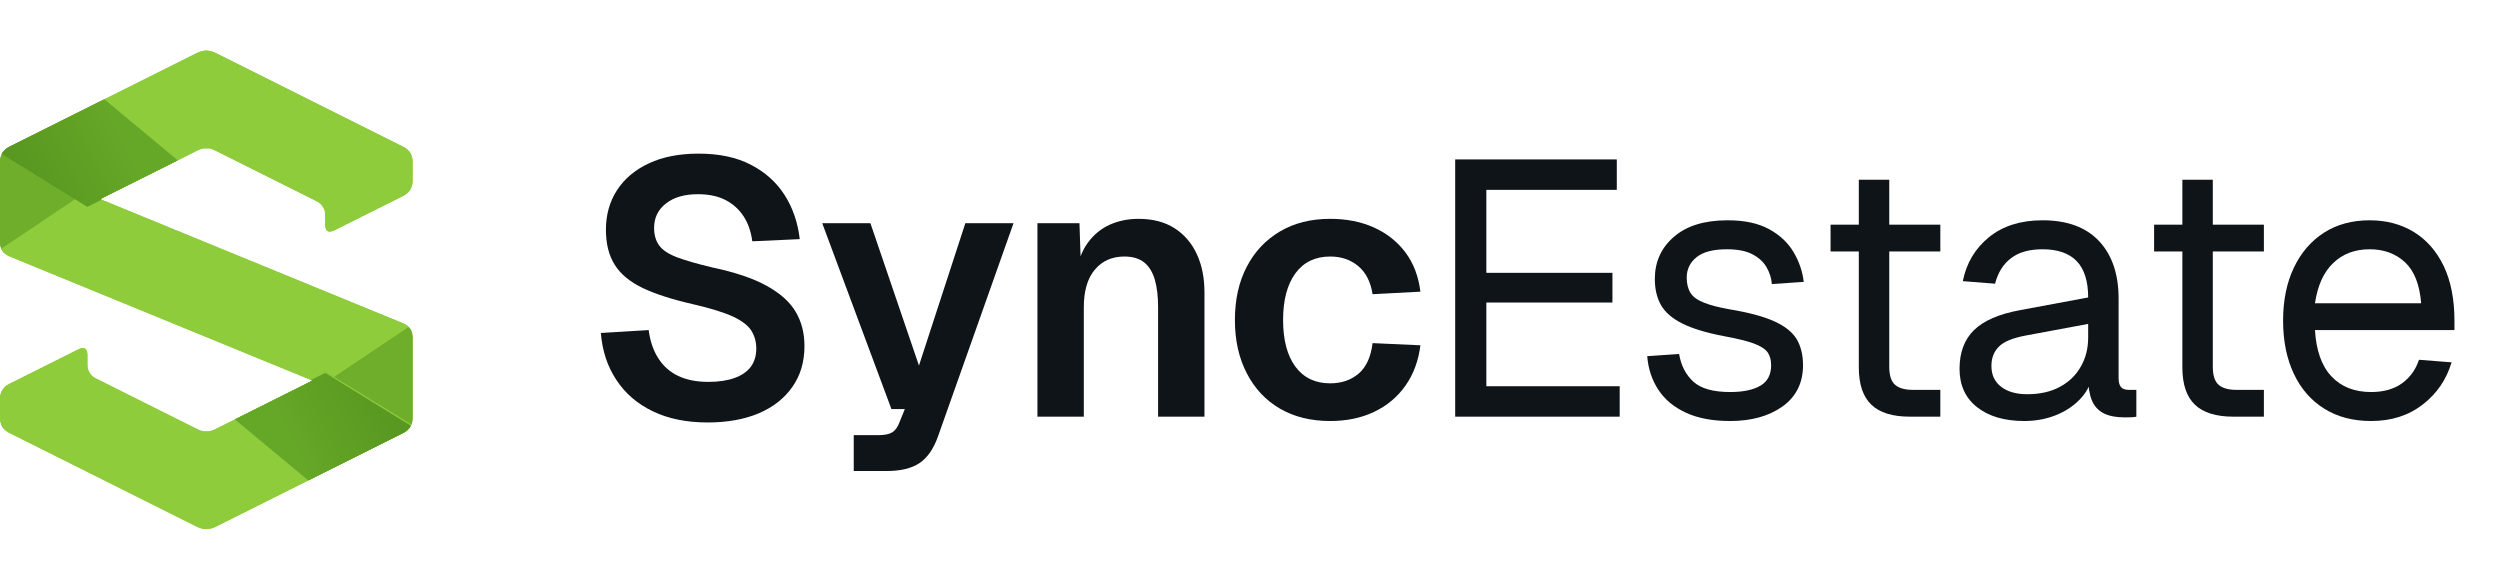
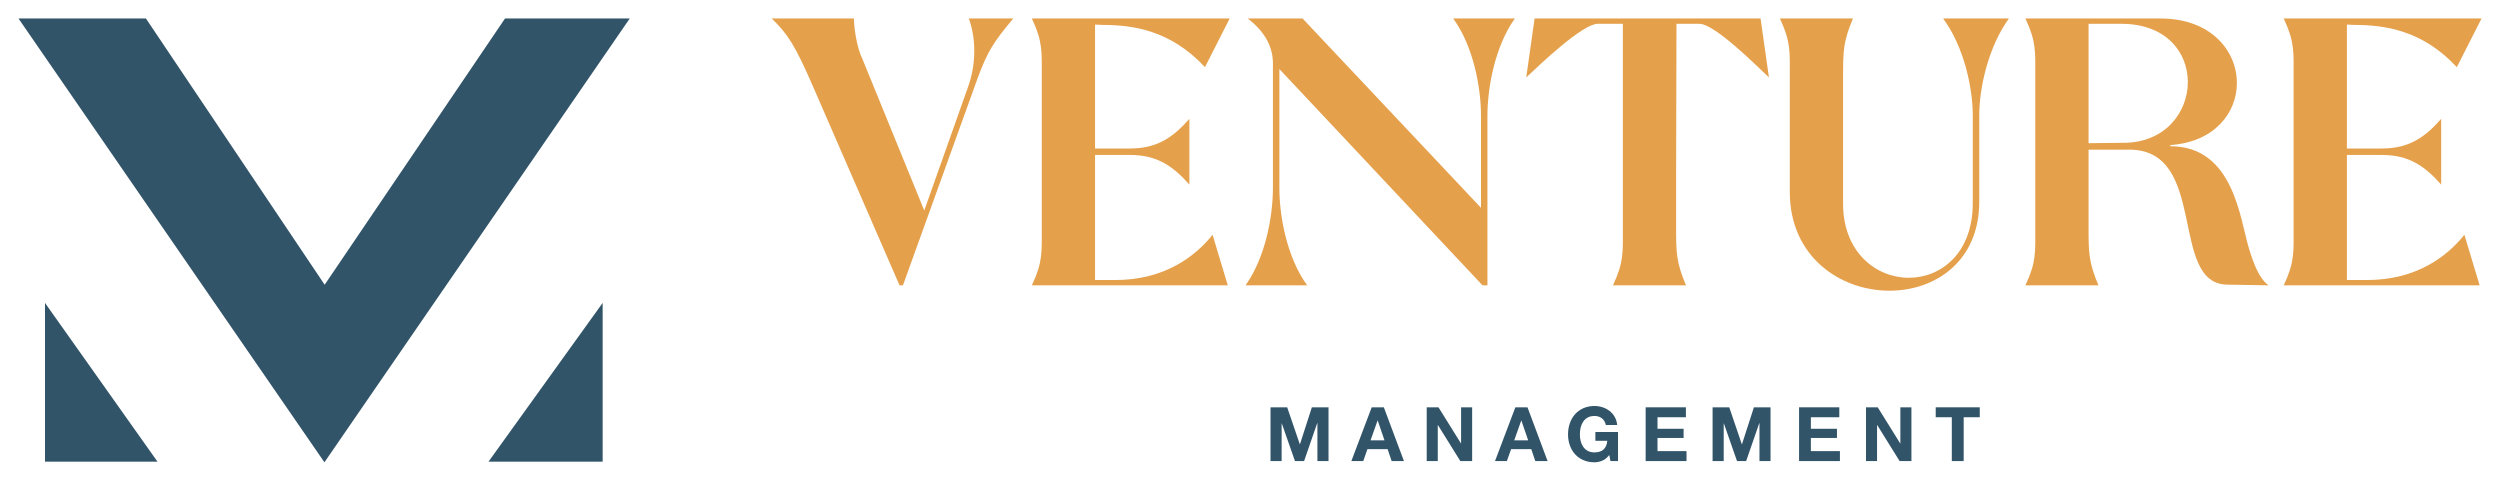
- <svg xmlns="http://www.w3.org/2000/svg" width="207" height="48" viewBox="0 0 207 48">
-   <defs>
-     <clipPath id="s8c">
-       <path d="M98.42 36.29Q100.75 35.13 100.75 32.52L100.75 27.96Q100.75 25.36 98.42 24.19L52.33 1.14Q50.00 -0.02 47.67 1.14L1.58 24.19Q-0.75 25.36 -0.75 27.96L-0.75 47.61Q-0.75 50.21 1.66 51.20L76.84 82.02Q79.25 83.01 79.25 81.87L79.25 81.30Q79.25 80.16 76.92 81.32L52.33 93.62Q50.00 94.78 47.67 93.62L23.08 81.32Q20.75 80.16 20.75 77.56L20.75 75.52Q20.75 72.92 18.42 74.09L1.58 82.51Q-0.75 83.67 -0.75 86.27L-0.75 90.84Q-0.75 93.44 1.58 94.61L47.67 117.66Q50.00 118.82 52.33 117.66L98.42 94.61Q100.75 93.44 100.75 90.84L100.75 71.19Q100.75 68.59 98.34 67.60L23.16 36.78Q20.75 35.79 20.75 36.93L20.75 37.50Q20.75 38.64 23.08 37.48L47.67 25.18Q50.00 24.02 52.33 25.18L76.92 37.48Q79.25 38.64 79.25 41.24L79.25 43.27Q79.25 45.88 81.58 44.71Z" />
-     </clipPath>
-     <linearGradient id="s8f0" gradientUnits="userSpaceOnUse" x1="-0.75" y1="25.36" x2="24.63" y2="12.67">
-       <stop offset="0" stop-color="#579620" />
-       <stop offset="1" stop-color="#65A727" />
-     </linearGradient>
-     <linearGradient id="s8f1" gradientUnits="userSpaceOnUse" x1="100.75" y1="93.44" x2="75.38" y2="106.13">
-       <stop offset="0" stop-color="#579620" />
-       <stop offset="1" stop-color="#65A727" />
-     </linearGradient>
-   </defs>
-   <g transform="translate(0.00 4.00) scale(0.33659) translate(0.75 0.02)">
-     <g clip-path="url(#s8c)">
-       <polygon points="100.75,35.13 100.75,25.36 79.25,38.64 79.25,45.88" fill="#8FCC3C" stroke="#8FCC3C" stroke-width="1.2" stroke-linejoin="round" />
-       <polygon points="100.75,25.36 50.00,-0.02 50.00,24.02 79.25,38.64" fill="#8FCC3C" stroke="#8FCC3C" stroke-width="1.2" stroke-linejoin="round" />
-       <polygon points="50.00,-0.02 -0.75,25.36 20.75,38.64 50.00,24.02" fill="#8FCC3C" stroke="#8FCC3C" stroke-width="1.2" stroke-linejoin="round" />
-       <polygon points="-0.75,25.36 -0.75,50.21 20.75,35.79 20.75,38.64" fill="#6EAE2B" stroke="#6EAE2B" stroke-width="1.2" stroke-linejoin="round" />
-       <polygon points="-0.75,50.21 79.25,83.01 100.75,68.59 20.75,35.79" fill="#8FCC3C" stroke="#8FCC3C" stroke-width="1.2" stroke-linejoin="round" />
-       <polygon points="79.25,83.01 79.25,80.16 100.75,93.44 100.75,68.59" fill="#6EAE2B" stroke="#6EAE2B" stroke-width="1.2" stroke-linejoin="round" />
-       <polygon points="79.25,80.16 50.00,94.78 50.00,118.82 100.75,93.44" fill="#8FCC3C" stroke="#8FCC3C" stroke-width="1.2" stroke-linejoin="round" />
-       <polygon points="50.00,94.78 20.75,80.16 -0.75,93.44 50.00,118.82" fill="#8FCC3C" stroke="#8FCC3C" stroke-width="1.2" stroke-linejoin="round" />
-       <polygon points="20.75,80.16 20.75,72.92 -0.75,83.67 -0.75,93.44" fill="#8FCC3C" stroke="#8FCC3C" stroke-width="1.2" stroke-linejoin="round" />
-       <polygon points="24.63,12.67 -0.75,25.36 20.75,38.64 42.69,27.68" fill="url(#s8f0)" stroke="url(#s8f0)" stroke-width="0.6" />
-       <polygon points="79.25,80.16 57.31,91.12 75.38,106.13 100.75,93.44" fill="url(#s8f1)" stroke="url(#s8f1)" stroke-width="0.6" />
+ <svg xmlns="http://www.w3.org/2000/svg" width="270.39" height="52.00" viewBox="0 0 270.39 52.00">
+   <g transform="translate(-279.879 -85.370) scale(1.02477)">
+     <g fill="#315469">
+       <path d="M 275.066 85.258 L 307.355 132.098 L 339.578 85.258 L 326.414 85.258 L 307.379 113.359 L 288.516 85.258 Z M 275.066 85.258 " />
+       <path d="M 277.863 115.277 L 277.863 132.035 L 289.738 132.035 Z M 277.863 115.277 " />
+       <path d="M 336.719 115.277 L 324.668 132.035 L 336.719 132.035 Z M 336.719 115.277 " />
    </g>
  </g>
-   <path d="M58.60 34.98L58.60 34.98Q55.96 34.98 54.04 34.05Q52.12 33.12 51.03 31.45Q49.93 29.79 49.75 27.57L49.75 27.57L53.71 27.33Q53.89 28.71 54.51 29.67Q55.12 30.63 56.16 31.13Q57.19 31.62 58.66 31.62L58.66 31.62Q59.92 31.62 60.81 31.30Q61.69 30.99 62.16 30.38Q62.62 29.76 62.62 28.86L62.62 28.86Q62.62 28.05 62.23 27.41Q61.84 26.76 60.73 26.23Q59.62 25.71 57.43 25.20L57.43 25.20Q54.79 24.60 53.20 23.84Q51.61 23.07 50.89 21.91Q50.17 20.76 50.17 19.02L50.17 19.02Q50.17 17.16 51.10 15.73Q52.03 14.31 53.74 13.52Q55.45 12.72 57.85 12.72L57.85 12.72Q60.40 12.72 62.17 13.64Q63.94 14.55 64.96 16.14Q65.98 17.73 66.22 19.80L66.22 19.80L62.29 19.98Q62.14 18.81 61.59 17.94Q61.03 17.07 60.09 16.57Q59.14 16.08 57.79 16.08L57.79 16.08Q56.11 16.08 55.14 16.85Q54.16 17.61 54.16 18.87L54.16 18.87Q54.16 19.74 54.57 20.31Q54.97 20.88 56.02 21.29Q57.07 21.69 58.96 22.14L58.96 22.14Q61.81 22.74 63.49 23.67Q65.17 24.60 65.89 25.83Q66.61 27.06 66.61 28.65L66.61 28.65Q66.61 30.60 65.62 32.02Q64.63 33.45 62.83 34.22Q61.03 34.98 58.60 34.98Z" fill="#0F1419" />
-   <path d="M73.42 39L70.69 39L70.69 36.03L72.73 36.03Q73.51 36.03 73.89 35.79Q74.26 35.55 74.47 34.98L74.47 34.98L74.92 33.87L73.81 33.87L68.08 18.48L72.07 18.48L76.09 30.27L79.93 18.48L83.92 18.48L77.65 36.18Q77.11 37.68 76.14 38.34Q75.16 39 73.42 39L73.42 39Z" fill="#0F1419" />
-   <path d="M89.74 34.50L85.90 34.50L85.90 18.48L89.38 18.48L89.53 22.98L89.08 22.80Q89.32 21.12 90.07 20.10Q90.82 19.08 91.90 18.60Q92.98 18.12 94.27 18.12L94.27 18.12Q96.04 18.12 97.26 18.90Q98.47 19.68 99.10 21.05Q99.73 22.41 99.73 24.21L99.73 24.21L99.73 34.50L95.89 34.50L95.89 25.44Q95.89 24.09 95.62 23.16Q95.35 22.23 94.74 21.73Q94.12 21.24 93.10 21.24L93.10 21.24Q91.57 21.24 90.66 22.32Q89.74 23.40 89.74 25.44L89.74 25.44L89.74 34.50Z" fill="#0F1419" />
-   <path d="M110.14 34.86L110.14 34.86Q107.74 34.86 105.97 33.83Q104.20 32.79 103.23 30.90Q102.25 29.01 102.25 26.49L102.25 26.49Q102.25 23.97 103.23 22.09Q104.20 20.22 105.97 19.17Q107.74 18.12 110.14 18.12L110.14 18.12Q112.18 18.12 113.77 18.84Q115.36 19.56 116.37 20.90Q117.37 22.23 117.61 24.15L117.61 24.15L113.65 24.36Q113.41 22.83 112.47 22.04Q111.52 21.24 110.14 21.24L110.14 21.24Q108.28 21.24 107.26 22.63Q106.24 24.03 106.24 26.49L106.24 26.49Q106.24 28.98 107.26 30.36Q108.28 31.74 110.14 31.74L110.14 31.74Q111.55 31.74 112.50 30.93Q113.44 30.12 113.65 28.41L113.65 28.41L117.61 28.59Q117.37 30.51 116.38 31.92Q115.39 33.33 113.80 34.09Q112.21 34.86 110.14 34.86Z" fill="#0F1419" />
-   <path d="M134.11 34.50L120.49 34.50L120.49 13.20L133.87 13.20L133.87 15.72L123.07 15.72L123.07 22.59L133.51 22.59L133.51 25.05L123.07 25.05L123.07 31.98L134.11 31.98L134.11 34.50Z" fill="#0F1419" />
-   <path d="M143.26 34.86L143.26 34.86Q141.07 34.86 139.59 34.17Q138.10 33.48 137.31 32.27Q136.51 31.05 136.39 29.49L136.39 29.49L139.03 29.31Q139.27 30.75 140.22 31.61Q141.16 32.46 143.26 32.46L143.26 32.46Q144.88 32.46 145.77 31.93Q146.65 31.41 146.65 30.24L146.65 30.24Q146.65 29.61 146.37 29.19Q146.08 28.77 145.24 28.45Q144.40 28.14 142.78 27.84L142.78 27.84Q140.56 27.42 139.30 26.79Q138.04 26.16 137.53 25.26Q137.02 24.36 137.02 23.10L137.02 23.10Q137.02 20.97 138.60 19.61Q140.17 18.24 143.05 18.24L143.05 18.24Q145.15 18.24 146.49 18.98Q147.82 19.71 148.51 20.88Q149.20 22.05 149.35 23.34L149.35 23.34L146.71 23.52Q146.65 22.77 146.26 22.11Q145.87 21.45 145.09 21.05Q144.31 20.64 142.99 20.64L142.99 20.64Q141.28 20.64 140.47 21.30Q139.66 21.96 139.66 22.98L139.66 22.98Q139.66 23.76 139.98 24.26Q140.29 24.75 141.09 25.06Q141.88 25.38 143.26 25.62L143.26 25.62Q145.60 26.01 146.92 26.61Q148.24 27.21 148.77 28.09Q149.29 28.98 149.29 30.24L149.29 30.24Q149.29 32.43 147.60 33.65Q145.90 34.86 143.26 34.86Z" fill="#0F1419" />
-   <path d="M160.66 34.50L158.14 34.50Q155.98 34.50 154.95 33.51Q153.91 32.52 153.91 30.42L153.91 30.42L153.91 14.88L156.43 14.88L156.43 30.36Q156.43 31.44 156.91 31.86Q157.39 32.28 158.38 32.28L158.38 32.28L160.66 32.28L160.66 34.50ZM160.66 20.82L151.57 20.82L151.57 18.60L160.66 18.60L160.66 20.82Z" fill="#0F1419" />
-   <path d="M167.62 34.86L167.62 34.86Q165.16 34.86 163.71 33.72Q162.25 32.58 162.25 30.54L162.25 30.54Q162.25 28.50 163.45 27.33Q164.65 26.16 167.26 25.68L167.26 25.68L172.90 24.63Q172.90 22.62 171.96 21.63Q171.01 20.64 169.12 20.64L169.12 20.64Q167.47 20.64 166.51 21.38Q165.55 22.11 165.19 23.49L165.19 23.49L162.52 23.28Q162.97 21.03 164.70 19.63Q166.42 18.24 169.12 18.24L169.12 18.24Q172.18 18.24 173.80 19.96Q175.42 21.69 175.42 24.72L175.42 24.72L175.42 31.29Q175.42 31.83 175.62 32.05Q175.81 32.28 176.26 32.28L176.26 32.28L176.89 32.28L176.89 34.50Q176.77 34.53 176.50 34.55Q176.23 34.56 175.93 34.56L175.93 34.56Q174.85 34.56 174.18 34.22Q173.50 33.87 173.20 33.13Q172.90 32.40 172.90 31.20L172.90 31.20L173.20 31.26Q172.99 32.28 172.18 33.10Q171.37 33.93 170.17 34.40Q168.97 34.86 167.62 34.86ZM167.86 32.64L167.86 32.64Q169.45 32.64 170.58 32.02Q171.70 31.41 172.30 30.34Q172.90 29.28 172.90 27.96L172.90 27.96L172.90 26.82L167.74 27.78Q166.12 28.08 165.51 28.70Q164.89 29.31 164.89 30.30L164.89 30.30Q164.89 31.41 165.69 32.02Q166.48 32.64 167.86 32.64Z" fill="#0F1419" />
-   <path d="M187.45 34.50L184.93 34.50Q182.77 34.50 181.74 33.51Q180.70 32.52 180.70 30.42L180.70 30.42L180.70 14.88L183.22 14.88L183.22 30.36Q183.22 31.44 183.70 31.86Q184.18 32.28 185.17 32.28L185.17 32.28L187.45 32.28L187.45 34.50ZM187.45 20.82L178.36 20.82L178.36 18.60L187.45 18.60L187.45 20.82Z" fill="#0F1419" />
-   <path d="M196.33 34.86L196.33 34.86Q194.08 34.86 192.45 33.84Q190.81 32.82 189.93 30.95Q189.04 29.07 189.04 26.55L189.04 26.55Q189.04 24.03 189.93 22.17Q190.81 20.31 192.42 19.27Q194.02 18.24 196.21 18.24L196.21 18.24Q198.28 18.24 199.87 19.21Q201.46 20.19 202.35 22.05Q203.23 23.91 203.23 26.58L203.23 26.58L203.23 27.33L191.68 27.33Q191.83 29.88 193.05 31.17Q194.26 32.46 196.33 32.46L196.33 32.46Q197.89 32.46 198.90 31.73Q199.90 30.99 200.29 29.79L200.29 29.79L202.99 30Q202.36 32.13 200.61 33.49Q198.85 34.86 196.33 34.86ZM191.68 25.11L191.68 25.11L200.47 25.11Q200.29 22.80 199.14 21.72Q197.98 20.64 196.21 20.64L196.21 20.64Q194.38 20.64 193.20 21.77Q192.01 22.89 191.68 25.11Z" fill="#0F1419" />
+   <g transform="translate(-224.743 -191.110) scale(1.30335)">
+     <g fill="#E5A04B">
+       <path d="M 239.945 153.906 C 238.398 150.34 237.801 149.457 236.477 148.164 L 243.293 148.164 C 243.324 149.488 243.703 150.941 243.957 151.414 L 249.133 164.098 L 252.766 153.844 C 253.555 151.664 253.332 149.488 252.828 148.164 L 256.52 148.164 C 254.91 150.09 254.406 150.844 253.586 153.055 L 247.363 170.309 L 247.082 170.309 Z M 239.945 153.906 " />
+       <path d="M 273.059 166.113 L 274.32 170.309 L 258.062 170.309 C 258.977 168.355 258.883 167.598 258.883 165.391 L 258.883 153.086 C 258.883 150.879 258.977 150.121 258.062 148.164 L 274.477 148.164 L 272.426 152.203 C 269.555 149.109 266.398 148.699 263.934 148.699 L 263.305 148.668 L 263.305 158.953 L 266.207 158.953 C 268.418 158.953 269.742 158.07 271.133 156.492 L 271.133 161.949 C 269.742 160.375 268.418 159.488 266.207 159.488 L 263.305 159.488 L 263.305 169.867 L 264.977 169.867 C 269.082 169.867 271.605 167.914 273.059 166.113 " />
+       <path d="M 298.141 148.164 C 296.5 150.465 295.867 153.875 295.867 156.238 L 295.867 170.309 L 295.461 170.309 L 278.602 152.359 L 278.602 162.234 C 278.602 164.602 279.234 168.008 280.906 170.309 L 275.793 170.309 C 277.434 168.008 278.066 164.602 278.066 162.234 L 278.066 151.793 C 278.031 150.34 277.246 149.141 275.98 148.164 L 280.527 148.164 L 295.332 163.875 L 295.332 156.238 C 295.332 153.875 294.699 150.465 293.027 148.164 Z M 298.141 148.164 " />
+       <path d="M 311.523 161.477 L 311.523 165.391 C 311.523 167.598 311.523 168.355 312.344 170.309 L 306.281 170.309 C 307.199 168.355 307.105 167.598 307.105 165.391 L 307.105 148.605 L 305.02 148.605 C 303.758 148.605 300.223 151.98 299.086 153.055 L 299.781 148.164 L 318.531 148.164 L 319.227 153.055 C 318.09 151.98 314.711 148.605 313.449 148.605 L 311.555 148.605 Z M 311.523 161.477 " />
+       <path d="M 320.957 162.551 L 320.957 153.086 C 320.957 150.875 321.051 150.121 320.137 148.164 L 326.199 148.164 C 325.379 150.121 325.379 150.875 325.379 153.086 L 325.379 163.527 C 325.379 167.566 328.121 169.68 330.836 169.68 C 333.488 169.68 336.141 167.66 336.141 163.496 L 336.141 156.207 C 336.141 153.844 335.383 150.465 333.68 148.164 L 339.141 148.164 C 337.465 150.465 336.68 153.844 336.68 156.207 L 336.68 163.371 C 336.68 168.324 333.016 170.754 329.227 170.754 C 325.188 170.754 320.957 167.977 320.957 162.551 " />
+       <path d="M 341.328 165.391 L 341.328 153.086 C 341.328 150.875 341.426 150.121 340.508 148.164 L 351.715 148.164 C 355.914 148.164 358.059 150.848 358.059 153.527 C 358.059 155.957 356.23 158.418 352.535 158.668 L 352.535 158.766 C 357.809 158.766 358.312 164.82 359.07 167.281 C 359.449 168.512 359.891 169.711 360.68 170.309 L 357.273 170.25 C 352.379 170.215 355.723 159.047 349.125 159.047 L 345.75 159.047 L 345.75 165.391 C 345.75 167.598 345.75 168.355 346.57 170.309 L 340.508 170.309 C 341.426 168.355 341.328 167.598 341.328 165.391 M 348.652 158.48 C 352.094 158.48 353.988 155.957 353.988 153.434 C 353.988 151.004 352.223 148.605 348.465 148.605 L 345.75 148.605 L 345.75 158.512 Z M 348.652 158.48 " />
+       <path d="M 376.938 166.113 L 378.203 170.309 L 361.945 170.309 C 362.859 168.355 362.766 167.598 362.766 165.391 L 362.766 153.086 C 362.766 150.879 362.859 150.121 361.945 148.164 L 378.359 148.164 L 376.309 152.203 C 373.438 149.109 370.277 148.699 367.816 148.699 L 367.188 148.668 L 367.188 158.953 L 370.09 158.953 C 372.297 158.953 373.625 158.07 375.012 156.492 L 375.012 161.949 C 373.625 160.375 372.297 159.488 370.09 159.488 L 367.188 159.488 L 367.188 169.867 L 368.859 169.867 C 372.961 169.867 375.488 167.914 376.938 166.113 " />
+     </g>
+     <g fill="#315469">
+       <path d="M 279.25 180.43 L 280.297 183.496 L 280.309 183.496 L 281.297 180.43 L 282.68 180.43 L 282.68 184.891 L 281.758 184.891 L 281.758 181.73 L 281.746 181.73 L 280.652 184.891 L 279.895 184.891 L 278.801 181.762 L 278.789 181.762 L 278.789 184.891 L 277.867 184.891 L 277.867 180.43 Z M 279.25 180.43 " />
+       <path d="M 287.27 180.43 L 288.938 184.891 L 287.918 184.891 L 287.582 183.898 L 285.91 183.898 L 285.562 184.891 L 284.574 184.891 L 286.262 180.43 Z M 287.324 183.168 L 286.762 181.527 L 286.75 181.527 L 286.168 183.168 Z M 287.324 183.168 " />
+       <path d="M 291.805 180.43 L 293.668 183.422 L 293.68 183.422 L 293.68 180.43 L 294.598 180.43 L 294.598 184.891 L 293.617 184.891 L 291.758 181.902 L 291.746 181.902 L 291.746 184.891 L 290.828 184.891 L 290.828 180.43 Z M 291.805 180.43 " />
+       <path d="M 299.191 180.43 L 300.859 184.891 L 299.84 184.891 L 299.504 183.898 L 297.832 183.898 L 297.48 184.891 L 296.496 184.891 L 298.184 180.43 Z M 299.246 183.168 L 298.684 181.527 L 298.672 181.527 L 298.09 183.168 Z M 299.246 183.168 " />
+       <path d="M 305.395 184.859 C 305.184 184.945 304.969 184.992 304.75 184.992 C 304.41 184.992 304.102 184.934 303.828 184.812 C 303.555 184.695 303.324 184.531 303.137 184.324 C 302.949 184.113 302.805 183.871 302.707 183.59 C 302.605 183.309 302.555 183.004 302.555 182.68 C 302.555 182.344 302.605 182.035 302.707 181.75 C 302.805 181.465 302.949 181.215 303.137 181.004 C 303.324 180.793 303.555 180.625 303.828 180.504 C 304.102 180.383 304.41 180.32 304.75 180.32 C 304.98 180.32 305.203 180.355 305.418 180.426 C 305.633 180.492 305.824 180.598 306 180.73 C 306.172 180.863 306.316 181.027 306.426 181.223 C 306.539 181.418 306.609 181.645 306.633 181.898 L 305.695 181.898 C 305.637 181.648 305.523 181.461 305.355 181.336 C 305.191 181.211 304.988 181.148 304.75 181.148 C 304.531 181.148 304.344 181.191 304.188 181.277 C 304.035 181.359 303.91 181.477 303.812 181.621 C 303.719 181.762 303.648 181.926 303.602 182.109 C 303.559 182.293 303.539 182.484 303.539 182.68 C 303.539 182.867 303.559 183.047 303.602 183.227 C 303.648 183.402 303.719 183.562 303.812 183.703 C 303.91 183.848 304.035 183.961 304.188 184.043 C 304.344 184.129 304.531 184.172 304.75 184.172 C 305.078 184.172 305.328 184.09 305.504 183.926 C 305.68 183.762 305.785 183.523 305.812 183.211 L 304.824 183.211 L 304.824 182.477 L 306.703 182.477 L 306.703 184.891 L 306.078 184.891 L 305.977 184.387 C 305.801 184.609 305.609 184.77 305.395 184.859 " />
+       <path d="M 312.336 180.43 L 312.336 181.254 L 309.98 181.254 L 309.98 182.211 L 312.145 182.211 L 312.145 182.973 L 309.98 182.973 L 309.98 184.066 L 312.387 184.066 L 312.387 184.891 L 308.996 184.891 L 308.996 180.43 Z M 312.336 180.43 " />
+       <path d="M 315.934 180.43 L 316.977 183.496 L 316.988 183.496 L 317.98 180.43 L 319.359 180.43 L 319.359 184.891 L 318.441 184.891 L 318.441 181.73 L 318.43 181.73 L 317.336 184.891 L 316.578 184.891 L 315.484 181.762 L 315.473 181.762 L 315.473 184.891 L 314.551 184.891 L 314.551 180.43 Z M 315.934 180.43 " />
+       <path d="M 325.066 180.43 L 325.066 181.254 L 322.707 181.254 L 322.707 182.211 L 324.871 182.211 L 324.871 182.973 L 322.707 182.973 L 322.707 184.066 L 325.117 184.066 L 325.117 184.891 L 321.727 184.891 L 321.727 180.43 Z M 325.066 180.43 " />
+       <path d="M 328.254 180.43 L 330.117 183.422 L 330.133 183.422 L 330.133 180.43 L 331.051 180.43 L 331.051 184.891 L 330.07 184.891 L 328.211 181.902 L 328.199 181.902 L 328.199 184.891 L 327.281 184.891 L 327.281 180.43 Z M 328.254 180.43 " />
+       <path d="M 333.066 181.254 L 333.066 180.43 L 336.723 180.43 L 336.723 181.254 L 335.387 181.254 L 335.387 184.891 L 334.402 184.891 L 334.402 181.254 Z M 333.066 181.254 " />
+     </g>
+   </g>
</svg>
